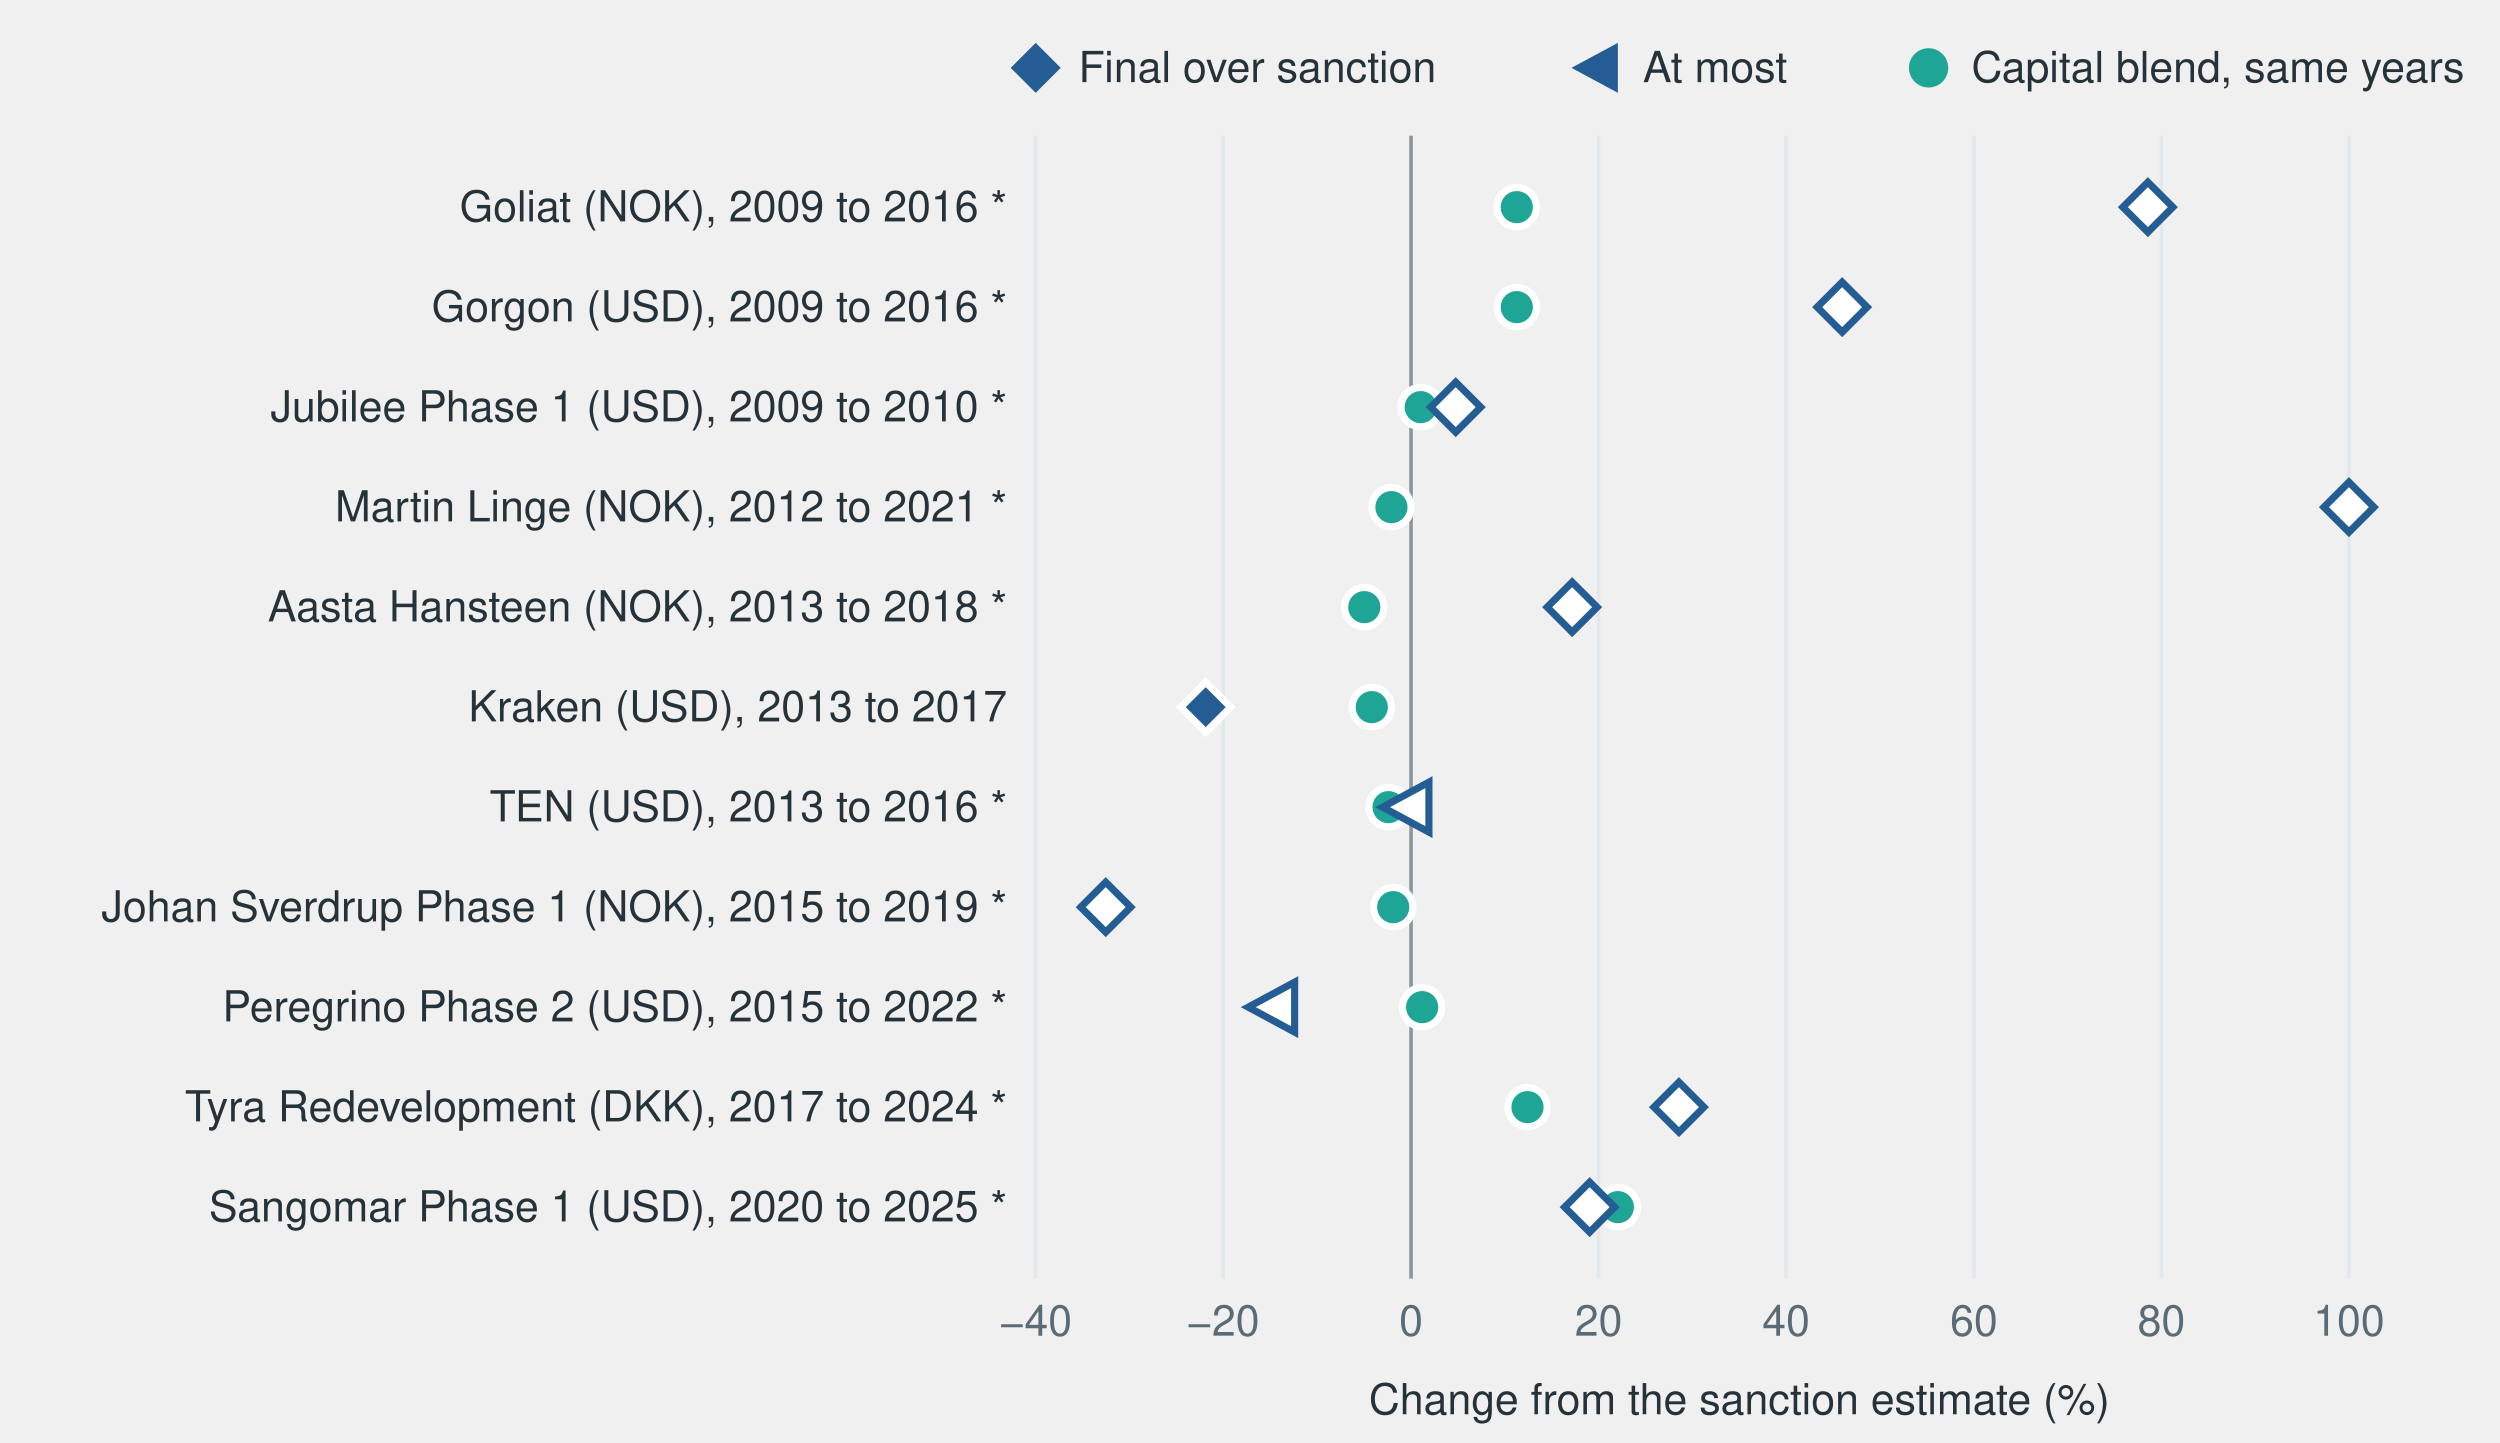
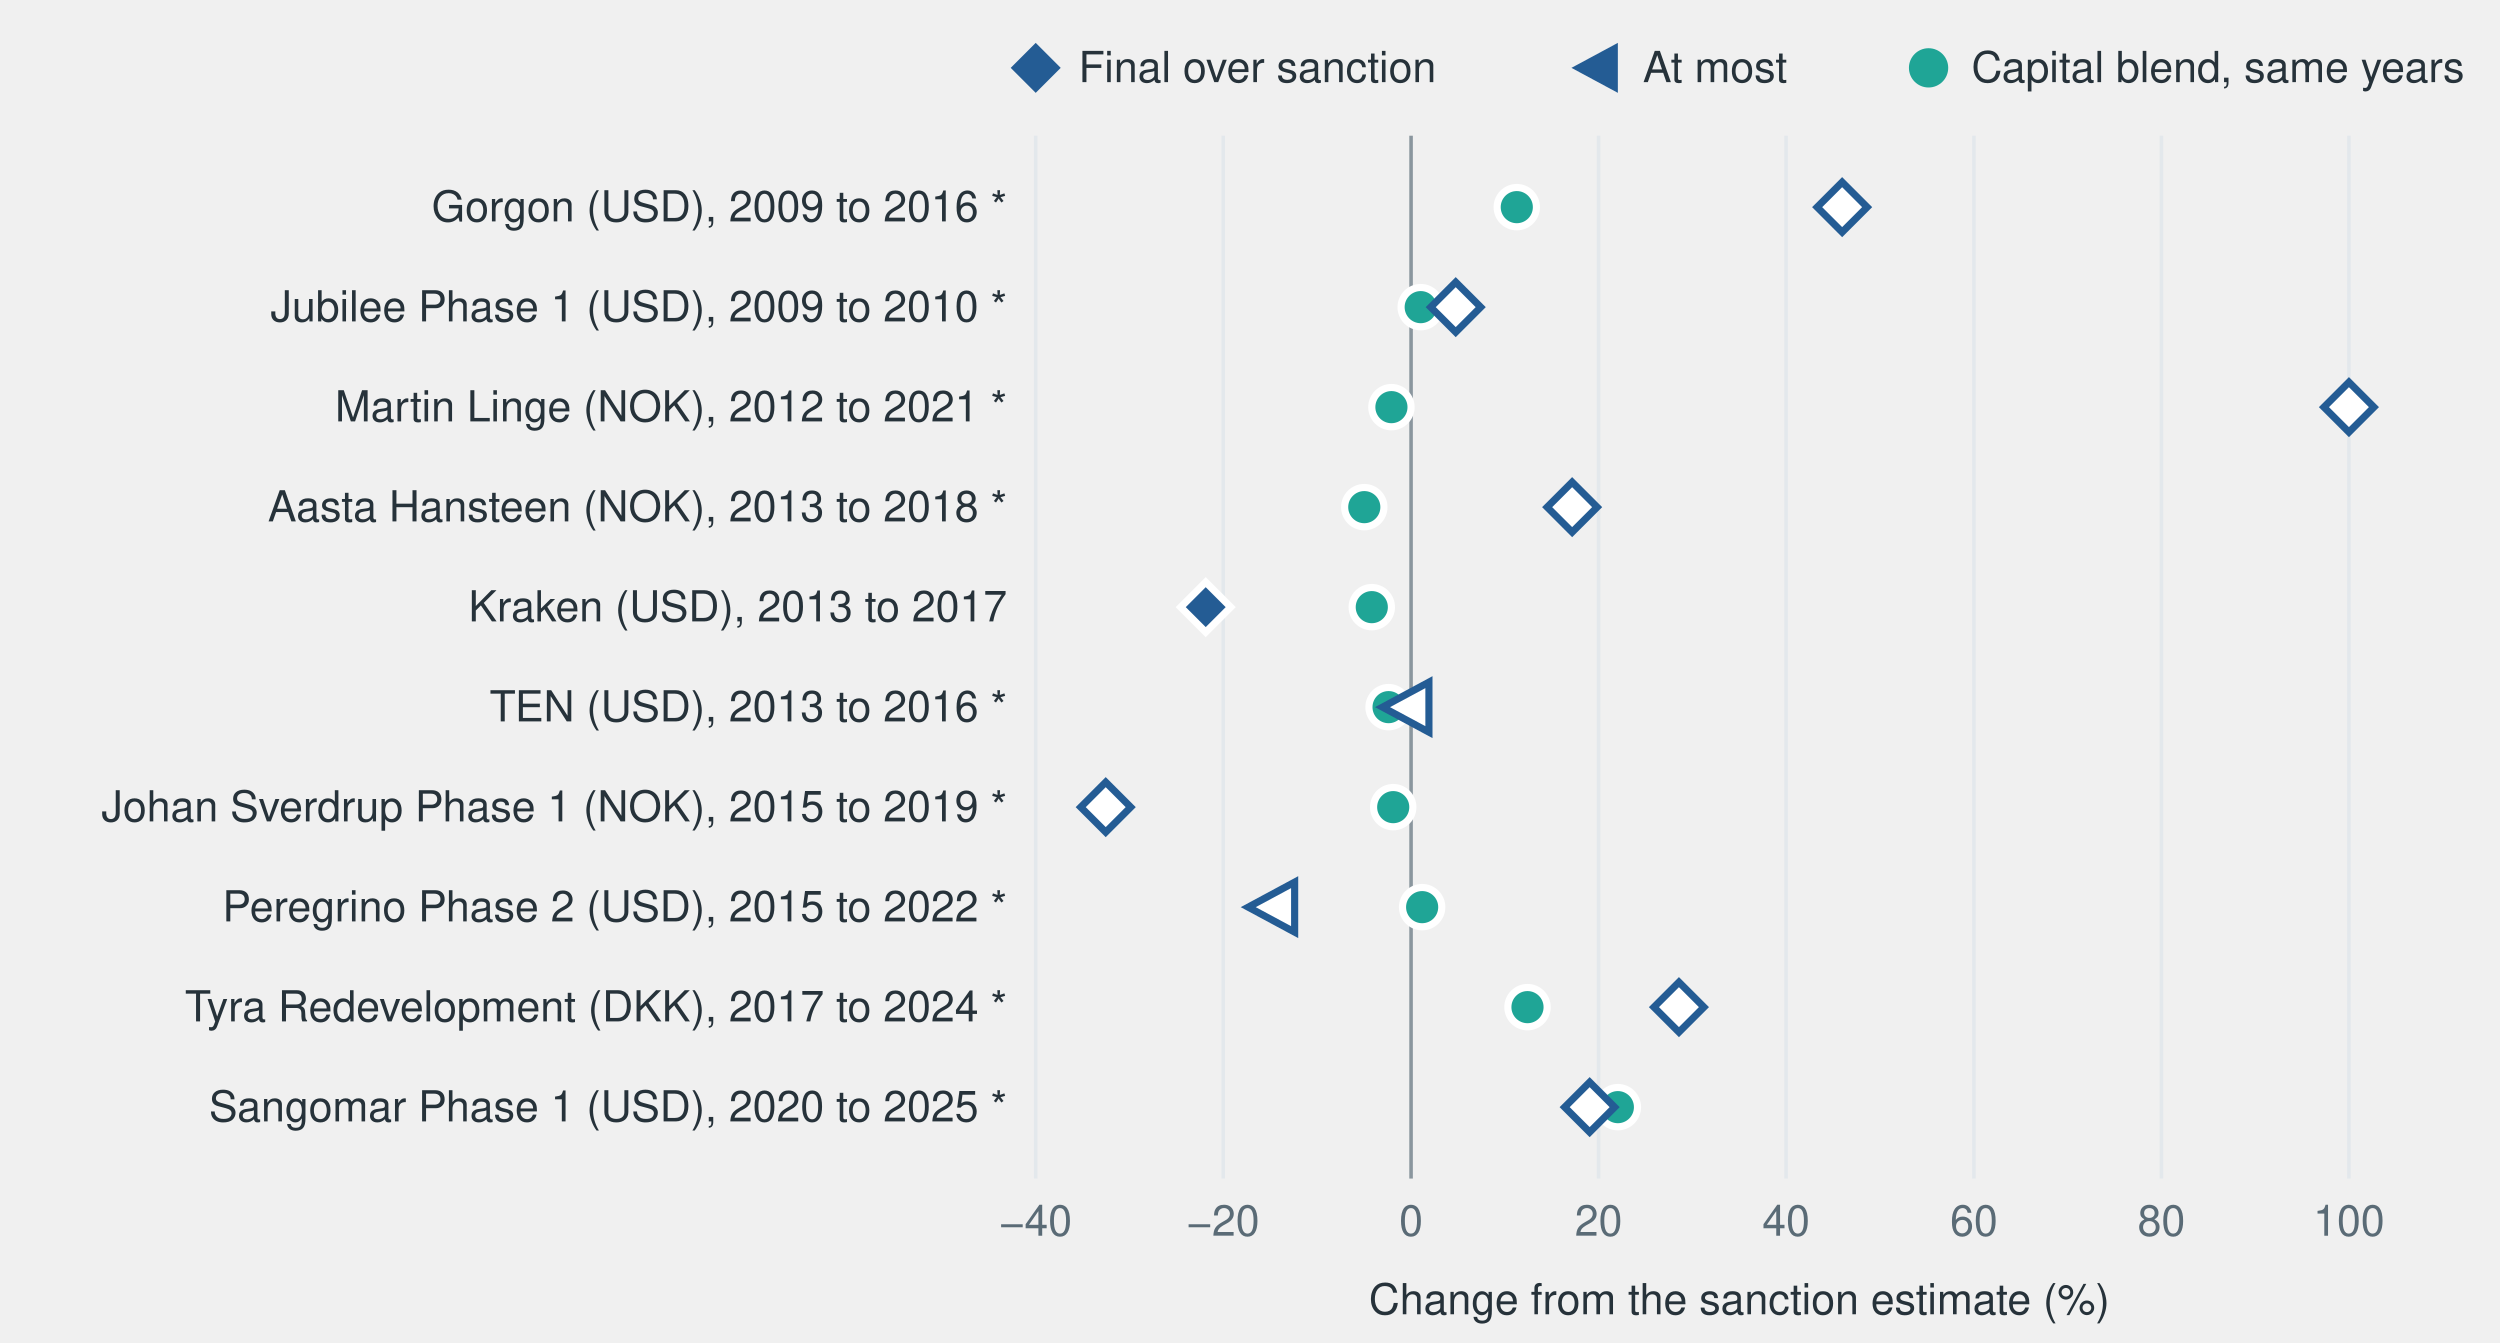
- <svg xmlns="http://www.w3.org/2000/svg" viewBox="0 0 700 404" role="img" aria-labelledby="f5t" class="viz">
+ <svg xmlns="http://www.w3.org/2000/svg" viewBox="0 0 700 376" role="img" aria-labelledby="f5t" class="viz">
  <style>.s1{stroke:#245c94}.f1{fill:#245c94}.s2{stroke:#1fa596}.f2{fill:#1fa596}.ref{stroke:#6b7780}.fref{fill:#6b7780}.grid{stroke:#e3e8ec}.axis{stroke:#8a969e}.band{fill:#eef4f8}.ring{stroke:#ffffff}.s3{stroke:#e69f00}.f3{fill:#e69f00}.rim{stroke:#0b3d5c}.ring2{fill:#ffffff;stroke:#245c94}text{font:12px 'Segoe UI',Helvetica,Arial,sans-serif;fill:#26323a}.muted{fill:#5a6b76}</style>
-   <line class="grid" x1="290.0" x2="290.0" y1="38" y2="358" />
-   <text class="muted" x="290.0" y="374" text-anchor="middle">−40</text>
-   <line class="grid" x1="342.5" x2="342.5" y1="38" y2="358" />
-   <text class="muted" x="342.5" y="374" text-anchor="middle">−20</text>
-   <line class="axis" x1="395.1" x2="395.1" y1="38" y2="358" />
-   <text class="muted" x="395.1" y="374" text-anchor="middle">0</text>
-   <line class="grid" x1="447.6" x2="447.6" y1="38" y2="358" />
-   <text class="muted" x="447.6" y="374" text-anchor="middle">20</text>
-   <line class="grid" x1="500.1" x2="500.1" y1="38" y2="358" />
-   <text class="muted" x="500.1" y="374" text-anchor="middle">40</text>
-   <line class="grid" x1="552.7" x2="552.7" y1="38" y2="358" />
-   <text class="muted" x="552.7" y="374" text-anchor="middle">60</text>
-   <line class="grid" x1="605.2" x2="605.2" y1="38" y2="358" />
-   <text class="muted" x="605.2" y="374" text-anchor="middle">80</text>
-   <line class="grid" x1="657.7" x2="657.7" y1="38" y2="358" />
-   <text class="muted" x="657.7" y="374" text-anchor="middle">100</text>
-   <g class="hit" tabindex="0" data-tip="Goliat: sanction estimate 28,000 million NOK (2009); final 50,000 million (2016, outturn): +78.6 %. Capital blend over the same years: +11.3 %. A figure from a secondary source, or derived: ASSUMED - to be confirmed.">
+   <line class="grid" x1="290.0" x2="290.0" y1="38" y2="330" />
+   <text class="muted" x="290.0" y="346" text-anchor="middle">−40</text>
+   <line class="grid" x1="342.5" x2="342.5" y1="38" y2="330" />
+   <text class="muted" x="342.5" y="346" text-anchor="middle">−20</text>
+   <line class="axis" x1="395.1" x2="395.1" y1="38" y2="330" />
+   <text class="muted" x="395.1" y="346" text-anchor="middle">0</text>
+   <line class="grid" x1="447.6" x2="447.6" y1="38" y2="330" />
+   <text class="muted" x="447.6" y="346" text-anchor="middle">20</text>
+   <line class="grid" x1="500.1" x2="500.1" y1="38" y2="330" />
+   <text class="muted" x="500.1" y="346" text-anchor="middle">40</text>
+   <line class="grid" x1="552.7" x2="552.7" y1="38" y2="330" />
+   <text class="muted" x="552.7" y="346" text-anchor="middle">60</text>
+   <line class="grid" x1="605.2" x2="605.2" y1="38" y2="330" />
+   <text class="muted" x="605.2" y="346" text-anchor="middle">80</text>
+   <line class="grid" x1="657.7" x2="657.7" y1="38" y2="330" />
+   <text class="muted" x="657.7" y="346" text-anchor="middle">100</text>
+   <g class="hit" tabindex="0" data-tip="Gorgon (incl. Jansz-Io): sanction estimate 37,000 million USD (2009-09); final 54,000 million (2016-03, outturn): +45.9 %. Capital blend over the same years: +11.3 %. A figure from a secondary source, or derived: ASSUMED - to be confirmed.">
    <rect x="0" y="44.0" width="700" height="28" fill="transparent" />
-     <text x="282" y="62.0" text-anchor="end">Goliat (NOK), 2009 to 2016 *</text>
+     <text x="282" y="62.0" text-anchor="end">Gorgon (USD), 2009 to 2016 *</text>
    <circle class="f2 ring" stroke-width="2" cx="424.7" cy="58.0" r="5.5" />
-     <path class="ring2" stroke-width="2" d="M601.4 51.0 L608.4 58.0 L601.4 65.0 L594.4 58.0 Z" />
-   </g>
-   <g class="hit" tabindex="0" data-tip="Gorgon (incl. Jansz-Io): sanction estimate 37,000 million USD (2009-09); final 54,000 million (2016-03, outturn): +45.9 %. Capital blend over the same years: +11.3 %. A figure from a secondary source, or derived: ASSUMED - to be confirmed.">
-     <rect x="0" y="72.0" width="700" height="28" fill="transparent" />
-     <text x="282" y="90.0" text-anchor="end">Gorgon (USD), 2009 to 2016 *</text>
-     <circle class="f2 ring" stroke-width="2" cx="424.7" cy="86.0" r="5.5" />
-     <path class="ring2" stroke-width="2" d="M515.8 79.0 L522.8 86.0 L515.8 93.0 L508.8 86.0 Z" />
+     <path class="ring2" stroke-width="2" d="M515.8 51.0 L522.8 58.0 L515.8 65.0 L508.8 58.0 Z" />
  </g>
  <g class="hit" tabindex="0" data-tip="Jubilee Phase 1: sanction estimate 3,150 million USD (2009-07); final 3,300 million (2010-12, forecast at completion): +4.8 %. Capital blend over the same years: +1.0 %. A figure from a secondary source, or derived: ASSUMED - to be confirmed.">
-     <rect x="0" y="100.0" width="700" height="28" fill="transparent" />
-     <text x="282" y="118.0" text-anchor="end">Jubilee Phase 1 (USD), 2009 to 2010 *</text>
-     <circle class="f2 ring" stroke-width="2" cx="397.8" cy="114.0" r="5.5" />
-     <path class="ring2" stroke-width="2" d="M407.6 107.0 L414.6 114.0 L407.6 121.0 L400.6 114.0 Z" />
+     <rect x="0" y="72.0" width="700" height="28" fill="transparent" />
+     <text x="282" y="90.0" text-anchor="end">Jubilee Phase 1 (USD), 2009 to 2010 *</text>
+     <circle class="f2 ring" stroke-width="2" cx="397.8" cy="86.0" r="5.5" />
+     <path class="ring2" stroke-width="2" d="M407.6 79.0 L414.6 86.0 L407.6 93.0 L400.6 86.0 Z" />
  </g>
  <g class="hit" tabindex="0" data-tip="Martin Linge (ex-Hild): sanction estimate 31,500 million NOK (2012-06); final 63,000 million (2021, outturn): +100.0 %. Capital blend over the same years: −2.1 %. A figure from a secondary source, or derived: ASSUMED - to be confirmed.">
+     <rect x="0" y="100.0" width="700" height="28" fill="transparent" />
+     <text x="282" y="118.0" text-anchor="end">Martin Linge (NOK), 2012 to 2021 *</text>
+     <circle class="f2 ring" stroke-width="2" cx="389.6" cy="114.0" r="5.5" />
+     <path class="ring2" stroke-width="2" d="M657.7 107.0 L664.7 114.0 L657.7 121.0 L650.7 114.0 Z" />
+   </g>
+   <g class="hit" tabindex="0" data-tip="Aasta Hansteen: sanction estimate 32,000 million NOK (2013-01); final 37,500 million (2018, forecast at completion): +17.2 %. Capital blend over the same years: −5.0 %. A figure from a secondary source, or derived: ASSUMED - to be confirmed.">
    <rect x="0" y="128.0" width="700" height="28" fill="transparent" />
-     <text x="282" y="146.0" text-anchor="end">Martin Linge (NOK), 2012 to 2021 *</text>
-     <circle class="f2 ring" stroke-width="2" cx="389.6" cy="142.0" r="5.5" />
-     <path class="ring2" stroke-width="2" d="M657.7 135.0 L664.7 142.0 L657.7 149.0 L650.7 142.0 Z" />
-   </g>
-   <g class="hit" tabindex="0" data-tip="Aasta Hansteen: sanction estimate 32,000 million NOK (2013-01); final 37,500 million (2018, outturn): +17.2 %. Capital blend over the same years: −5.0 %. A figure from a secondary source, or derived: ASSUMED - to be confirmed.">
-     <rect x="0" y="156.0" width="700" height="28" fill="transparent" />
-     <text x="282" y="174.0" text-anchor="end">Aasta Hansteen (NOK), 2013 to 2018 *</text>
-     <circle class="f2 ring" stroke-width="2" cx="382.0" cy="170.0" r="5.5" />
-     <path class="ring2" stroke-width="2" d="M440.2 163.0 L447.2 170.0 L440.2 177.0 L433.2 170.0 Z" />
+     <text x="282" y="146.0" text-anchor="end">Aasta Hansteen (NOK), 2013 to 2018 *</text>
+     <circle class="f2 ring" stroke-width="2" cx="382.0" cy="142.0" r="5.5" />
+     <path class="ring2" stroke-width="2" d="M440.2 135.0 L447.2 142.0 L440.2 149.0 L433.2 142.0 Z" />
  </g>
  <g class="hit" tabindex="0" data-tip="Kraken: sanction estimate 3,200 million USD (2013-11); final 2,500 million (2017-06, forecast at completion): −21.9 %. Capital blend over the same years: −4.2 %.">
-     <rect x="0" y="184.0" width="700" height="28" fill="transparent" />
-     <text x="282" y="202.0" text-anchor="end">Kraken (USD), 2013 to 2017</text>
-     <circle class="f2 ring" stroke-width="2" cx="384.1" cy="198.0" r="5.5" />
-     <path class="f1 ring" stroke-width="2" d="M337.6 191.0 L344.6 198.0 L337.6 205.0 L330.6 198.0 Z" />
+     <rect x="0" y="156.0" width="700" height="28" fill="transparent" />
+     <text x="282" y="174.0" text-anchor="end">Kraken (USD), 2013 to 2017</text>
+     <circle class="f2 ring" stroke-width="2" cx="384.1" cy="170.0" r="5.5" />
+     <path class="f1 ring" stroke-width="2" d="M337.6 163.0 L344.6 170.0 L337.6 177.0 L330.6 170.0 Z" />
  </g>
  <g class="hit" tabindex="0" data-tip="TEN (Tweneboa-Enyenra-Ntomme): sanction estimate 4,000 million USD (2013-05); final 4,000 million (2016-08, forecast at completion): at most 0.0 %. Capital blend over the same years: −2.4 %. A figure from a secondary source, or derived: ASSUMED - to be confirmed.">
-     <rect x="0" y="212.0" width="700" height="28" fill="transparent" />
-     <text x="282" y="230.0" text-anchor="end">TEN (USD), 2013 to 2016 *</text>
-     <circle class="f2 ring" stroke-width="2" cx="388.8" cy="226.0" r="5.5" />
-     <path class="ring2" stroke-width="2" d="M387.1 226.0 L400.1 219.0 L400.1 233.0 Z" />
+     <rect x="0" y="184.0" width="700" height="28" fill="transparent" />
+     <text x="282" y="202.0" text-anchor="end">TEN (USD), 2013 to 2016 *</text>
+     <circle class="f2 ring" stroke-width="2" cx="388.8" cy="198.0" r="5.5" />
+     <path class="ring2" stroke-width="2" d="M387.1 198.0 L400.1 191.0 L400.1 205.0 Z" />
  </g>
  <g class="hit" tabindex="0" data-tip="Johan Sverdrup Phase 1: sanction estimate 123,000 million NOK (2015-02); final 83,000 million (2019-10, outturn): −32.5 %. Capital blend over the same years: −1.9 %. A figure from a secondary source, or derived: ASSUMED - to be confirmed.">
-     <rect x="0" y="240.0" width="700" height="28" fill="transparent" />
-     <text x="282" y="258.0" text-anchor="end">Johan Sverdrup Phase 1 (NOK), 2015 to 2019 *</text>
-     <circle class="f2 ring" stroke-width="2" cx="390.1" cy="254.0" r="5.5" />
-     <path class="ring2" stroke-width="2" d="M309.6 247.0 L316.6 254.0 L309.6 261.0 L302.6 254.0 Z" />
+     <rect x="0" y="212.0" width="700" height="28" fill="transparent" />
+     <text x="282" y="230.0" text-anchor="end">Johan Sverdrup Phase 1 (NOK), 2015 to 2019 *</text>
+     <circle class="f2 ring" stroke-width="2" cx="390.1" cy="226.0" r="5.5" />
+     <path class="ring2" stroke-width="2" d="M309.6 219.0 L316.6 226.0 L309.6 233.0 L302.6 226.0 Z" />
  </g>
  <g class="hit" tabindex="0" data-tip="Peregrino Phase 2: sanction estimate 3,500 million USD (2015-02); final 3,000 million (2022-10, outturn): at most −14.3 %. Capital blend over the same years: +1.2 %. A figure from a secondary source, or derived: ASSUMED - to be confirmed.">
-     <rect x="0" y="268.0" width="700" height="28" fill="transparent" />
-     <text x="282" y="286.0" text-anchor="end">Peregrino Phase 2 (USD), 2015 to 2022 *</text>
-     <circle class="f2 ring" stroke-width="2" cx="398.2" cy="282.0" r="5.5" />
-     <path class="ring2" stroke-width="2" d="M349.5 282.0 L362.5 275.0 L362.5 289.0 Z" />
+     <rect x="0" y="240.0" width="700" height="28" fill="transparent" />
+     <text x="282" y="258.0" text-anchor="end">Peregrino Phase 2 (USD), 2015 to 2022 *</text>
+     <circle class="f2 ring" stroke-width="2" cx="398.2" cy="254.0" r="5.5" />
+     <path class="ring2" stroke-width="2" d="M349.5 254.0 L362.5 247.0 L362.5 261.0 Z" />
  </g>
  <g class="hit" tabindex="0" data-tip="Tyra Redevelopment: sanction estimate 21,000 million DKK (2017); final 27,000 million (2024, outturn): +28.6 %. Capital blend over the same years: +12.4 %. A figure from a secondary source, or derived: ASSUMED - to be confirmed.">
-     <rect x="0" y="296.0" width="700" height="28" fill="transparent" />
-     <text x="282" y="314.0" text-anchor="end">Tyra Redevelopment (DKK), 2017 to 2024 *</text>
-     <circle class="f2 ring" stroke-width="2" cx="427.7" cy="310.0" r="5.5" />
-     <path class="ring2" stroke-width="2" d="M470.1 303.0 L477.1 310.0 L470.1 317.0 L463.1 310.0 Z" />
+     <rect x="0" y="268.0" width="700" height="28" fill="transparent" />
+     <text x="282" y="286.0" text-anchor="end">Tyra Redevelopment (DKK), 2017 to 2024 *</text>
+     <circle class="f2 ring" stroke-width="2" cx="427.7" cy="282.0" r="5.5" />
+     <path class="ring2" stroke-width="2" d="M470.1 275.0 L477.1 282.0 L470.1 289.0 L463.1 282.0 Z" />
  </g>
  <g class="hit" tabindex="0" data-tip="Sangomar Phase 1: sanction estimate 4,200 million USD (2020-01); final 5,000 million (2025-02, outturn): +19.0 %. Capital blend over the same years: +22.1 %. A figure from a secondary source, or derived: ASSUMED - to be confirmed.">
-     <rect x="0" y="324.0" width="700" height="28" fill="transparent" />
-     <text x="282" y="342.0" text-anchor="end">Sangomar Phase 1 (USD), 2020 to 2025 *</text>
-     <circle class="f2 ring" stroke-width="2" cx="453.0" cy="338.0" r="5.5" />
-     <path class="ring2" stroke-width="2" d="M445.1 331.0 L452.1 338.0 L445.1 345.0 L438.1 338.0 Z" />
+     <rect x="0" y="296.0" width="700" height="28" fill="transparent" />
+     <text x="282" y="314.0" text-anchor="end">Sangomar Phase 1 (USD), 2020 to 2025 *</text>
+     <circle class="f2 ring" stroke-width="2" cx="453.0" cy="310.0" r="5.5" />
+     <path class="ring2" stroke-width="2" d="M445.1 303.0 L452.1 310.0 L445.1 317.0 L438.1 310.0 Z" />
  </g>
-   <text x="487.0" y="396" text-anchor="middle">Change from the sanction estimate (%)</text>
+   <text x="487.0" y="368" text-anchor="middle">Change from the sanction estimate (%)</text>
  <g class="lg">
    <path class="f1" d="M290 12 L297 19 L290 26 L283 19 Z" />
    <text x="302" y="23">Final over sanction</text>
    <path class="f1" d="M440 19 L453 12 L453 26 Z" />
    <text x="460" y="23">At most</text>
    <circle class="f2" cx="540" cy="19" r="5.5" />
    <text x="552" y="23">Capital blend, same years</text>
  </g>
</svg>
